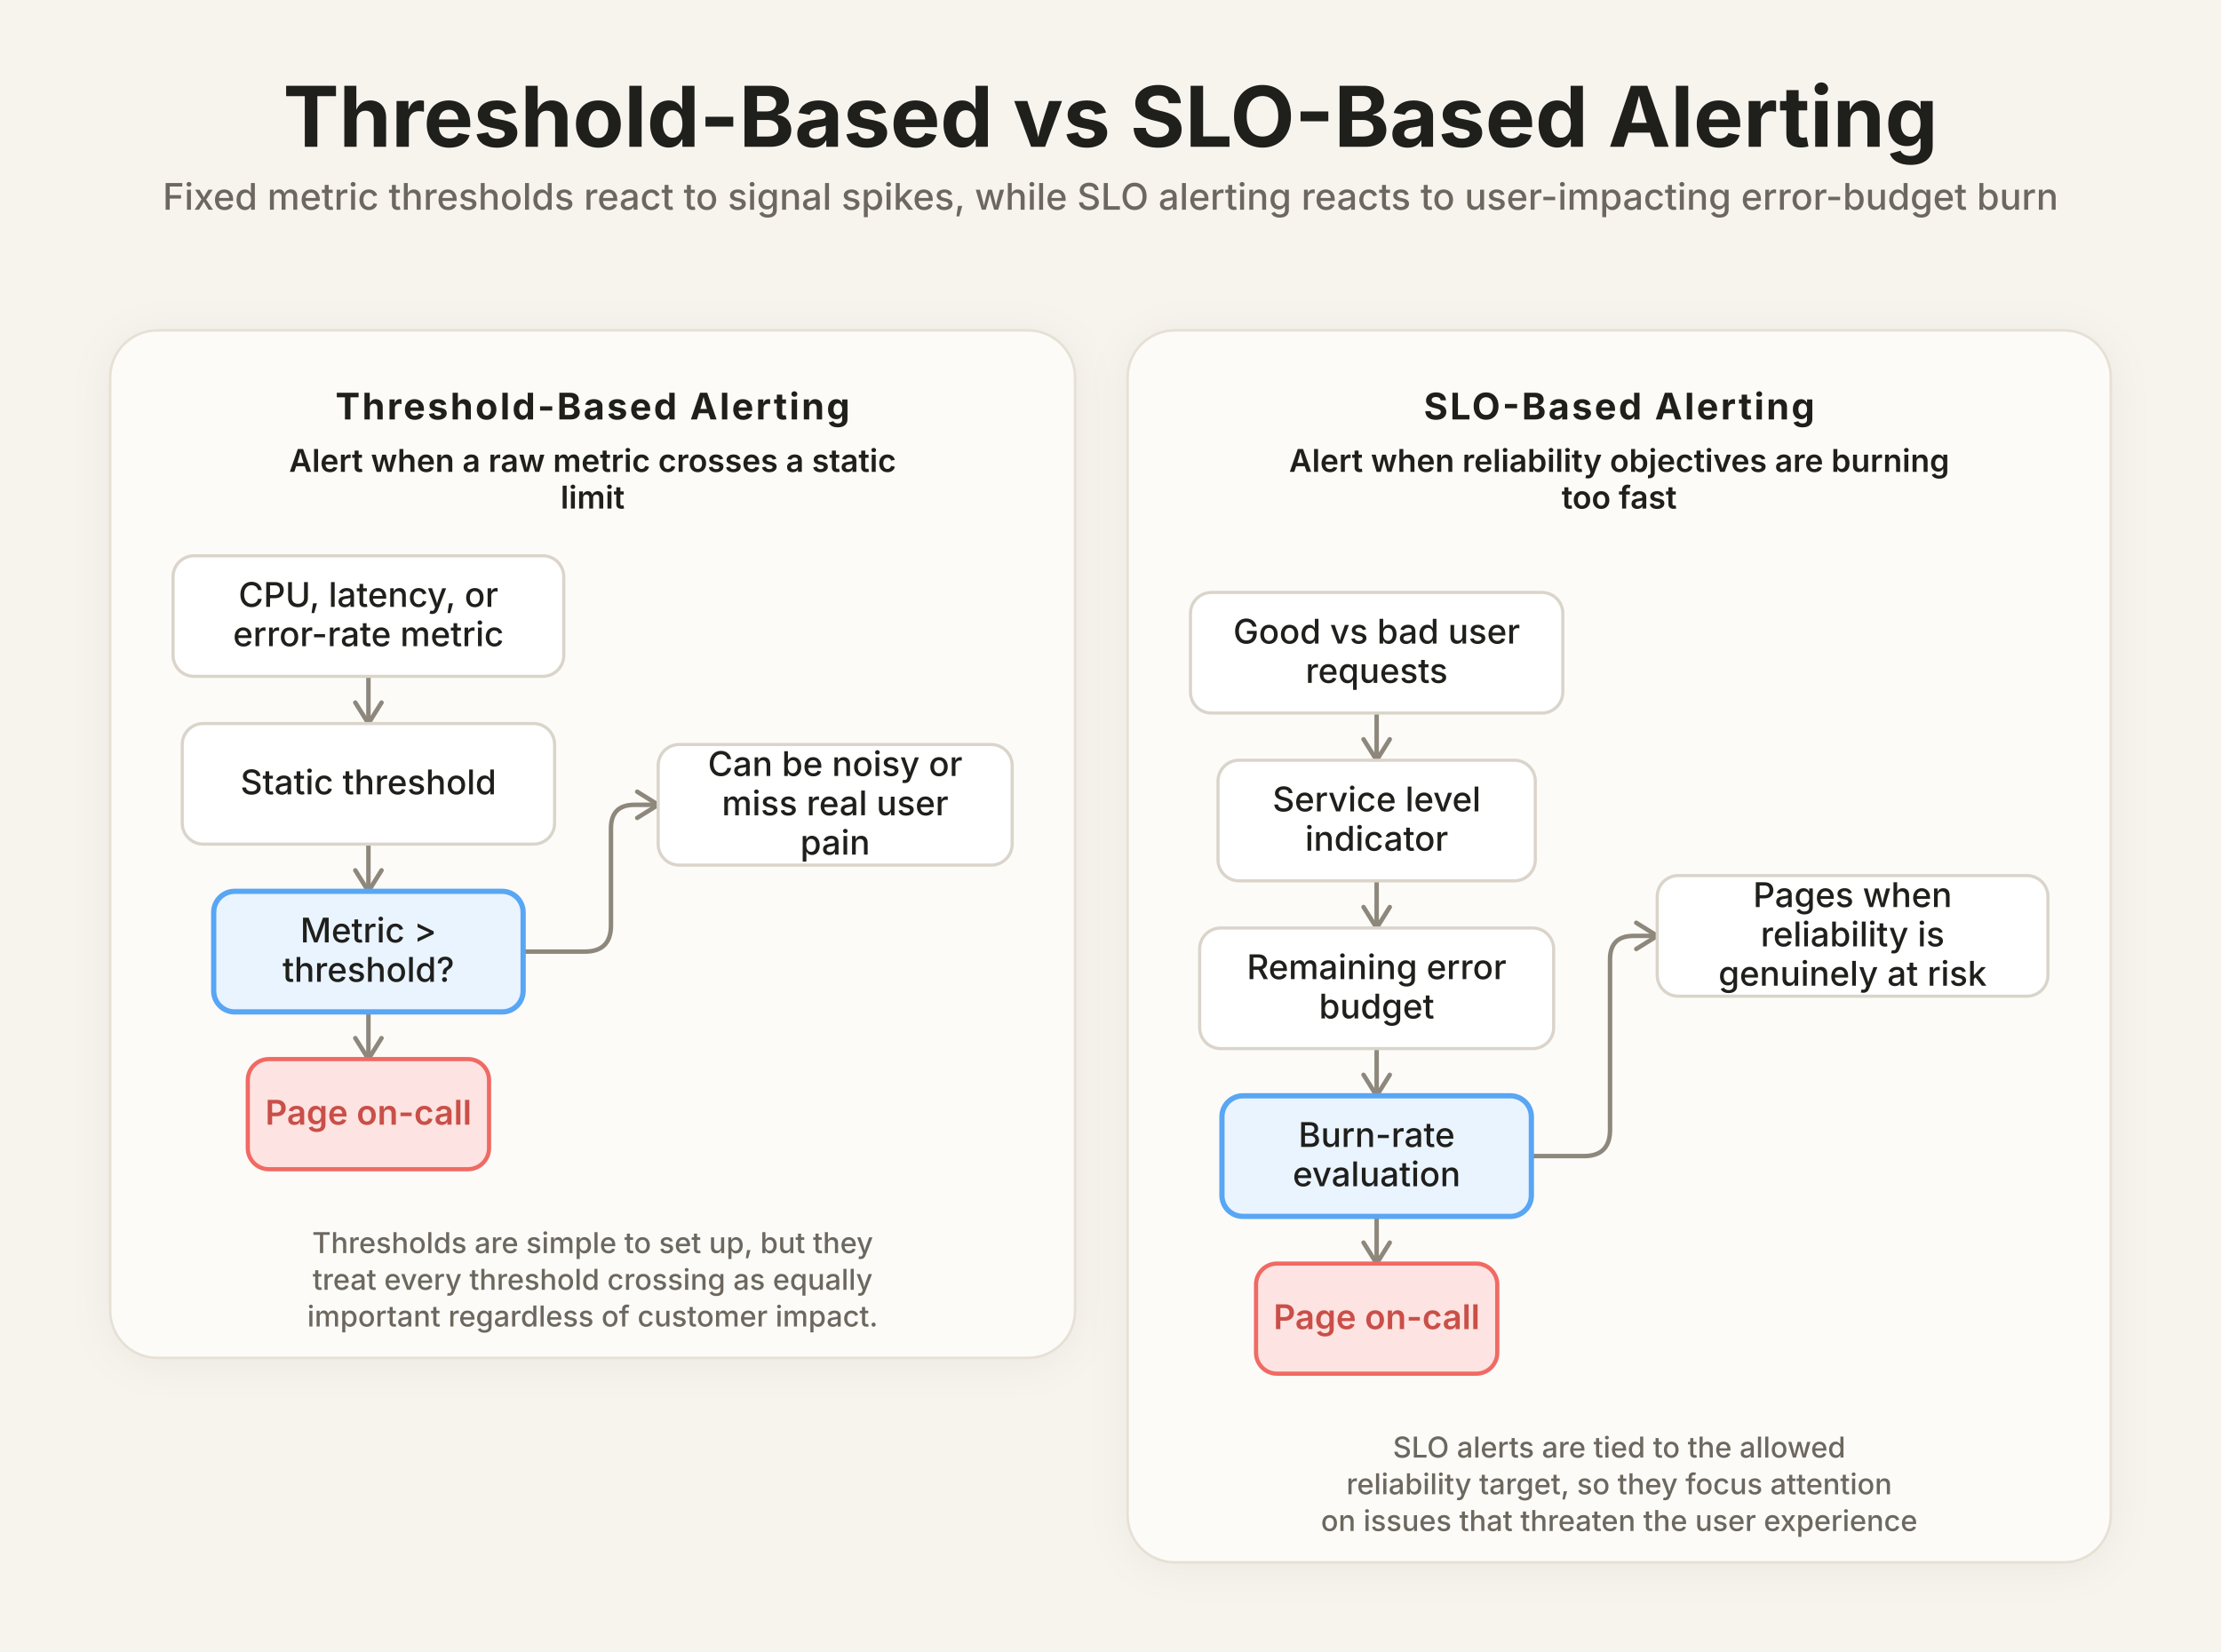
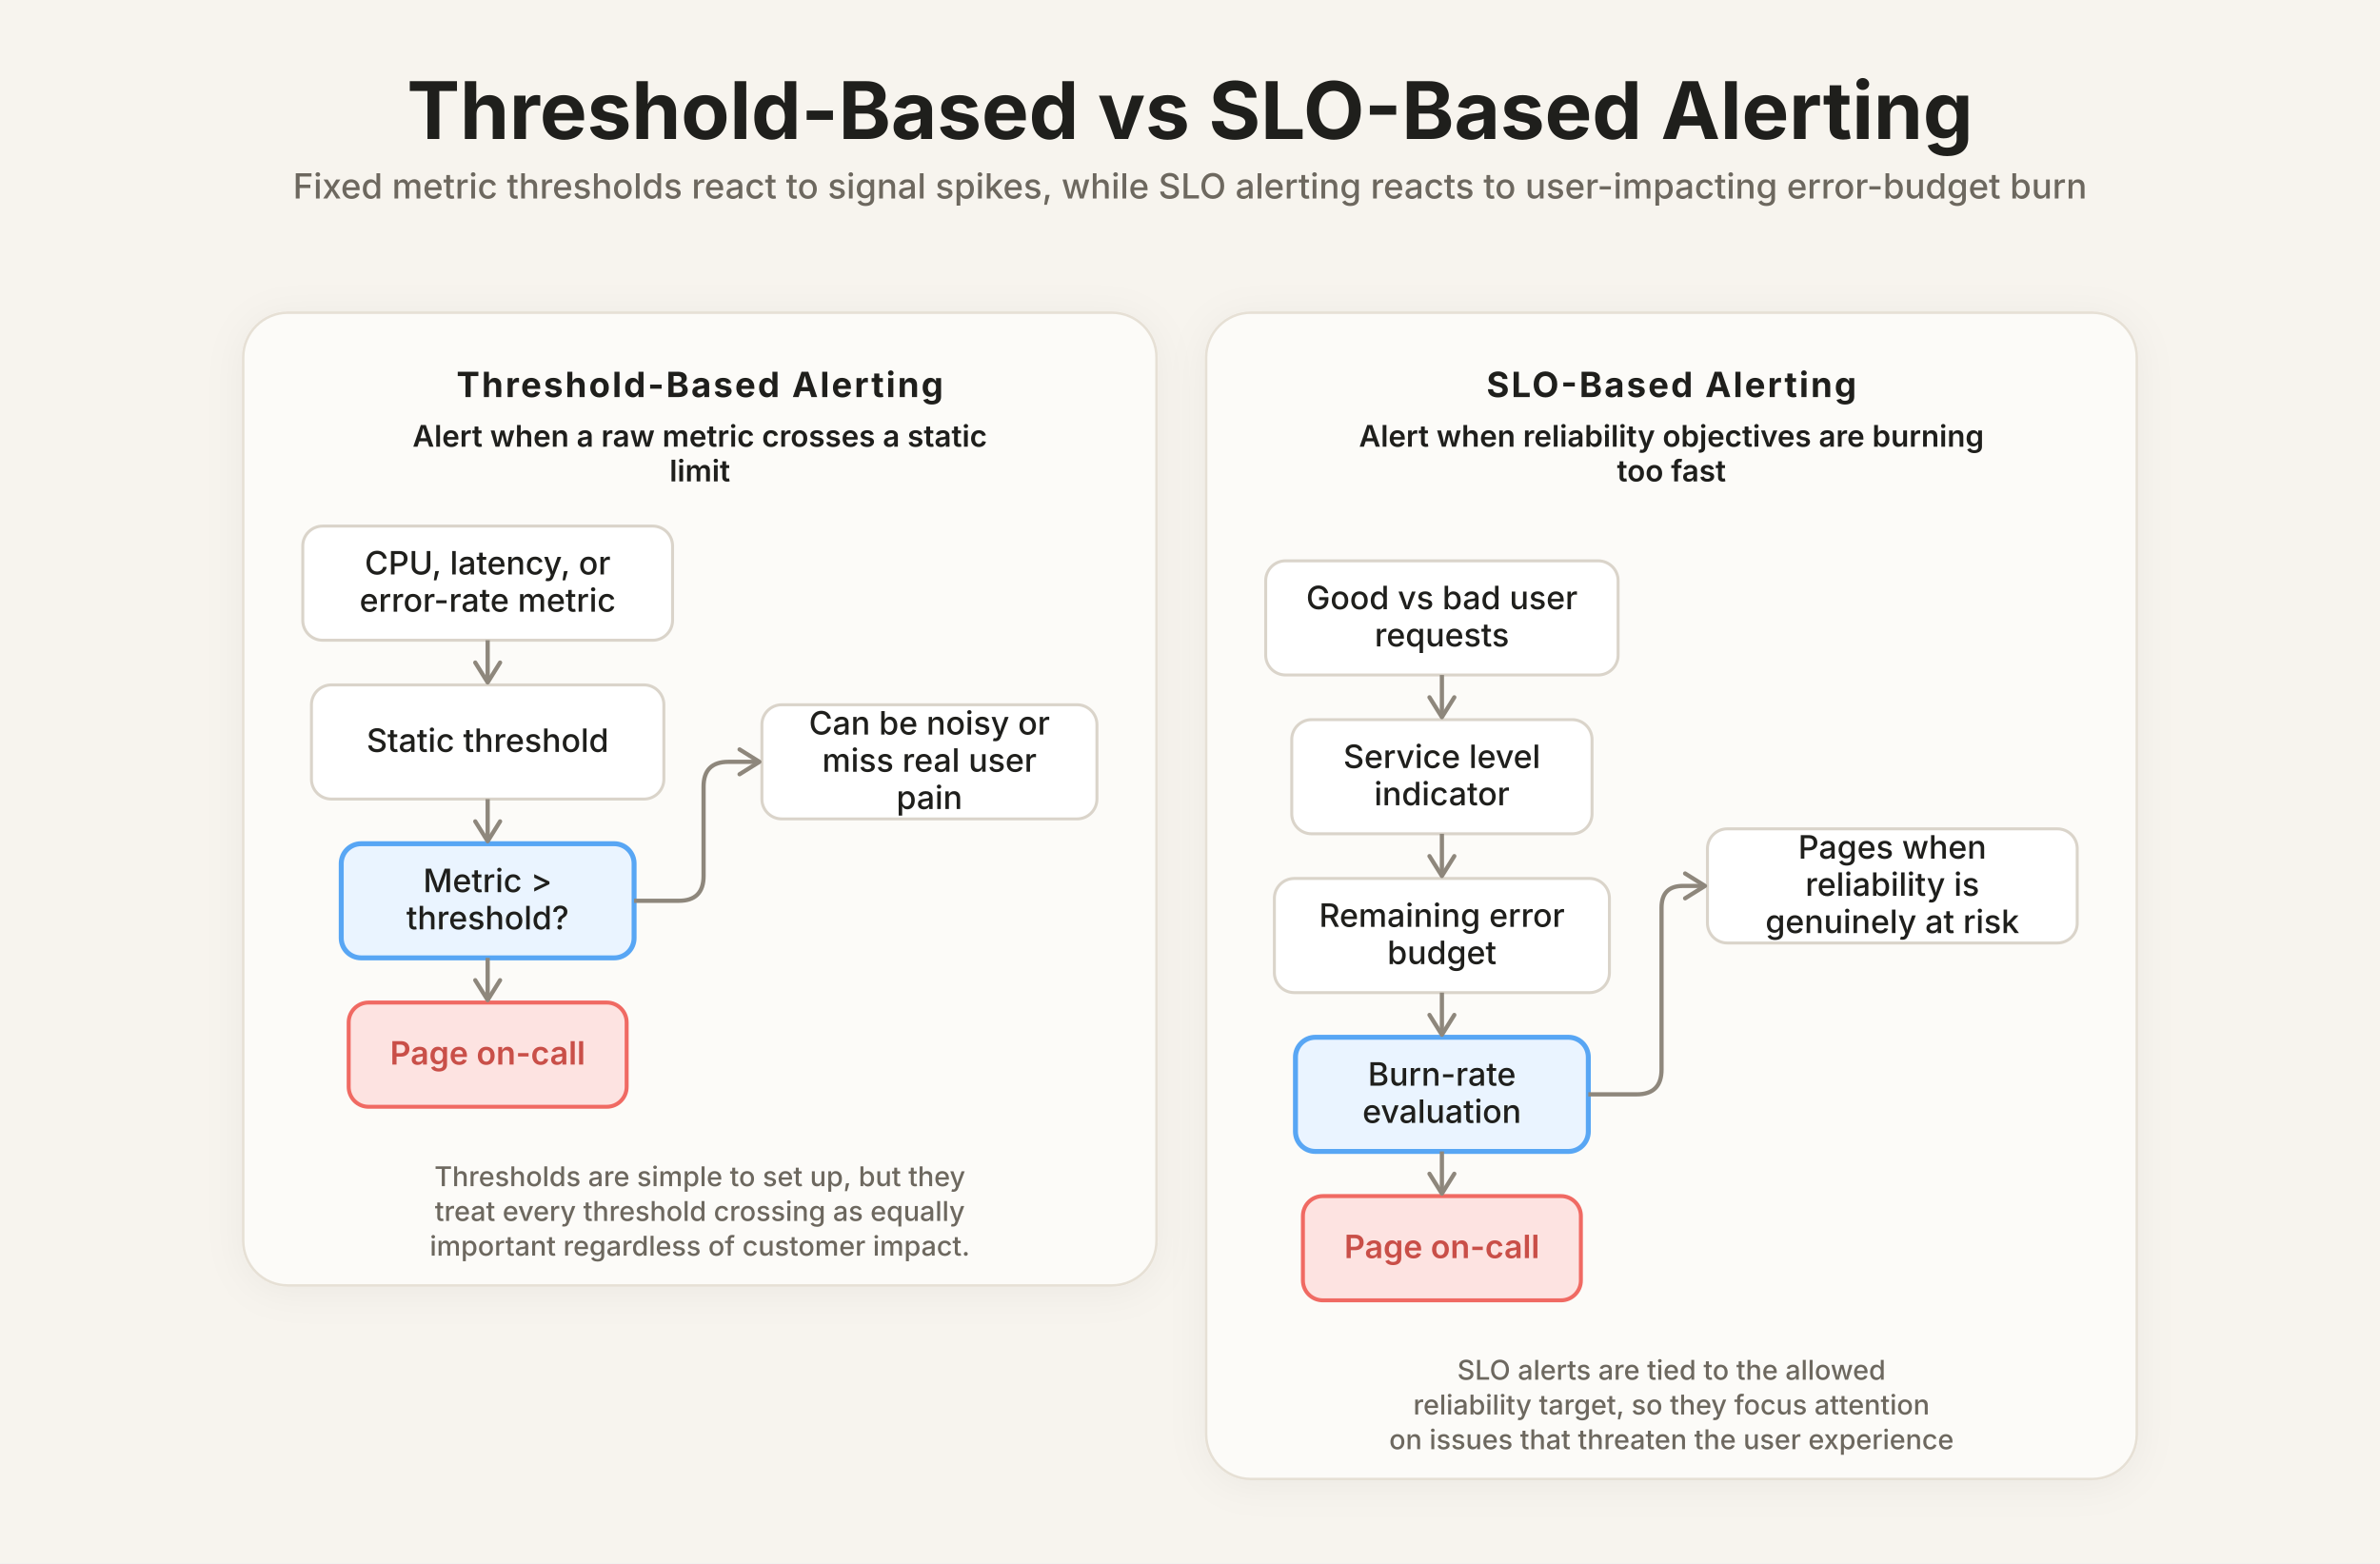
- <svg xmlns="http://www.w3.org/2000/svg" width="847" height="630" viewBox="0 0 847 630" role="img" aria-label="Threshold-Based vs SLO-Based Alerting">
+ <svg xmlns="http://www.w3.org/2000/svg" width="959" height="630" viewBox="0 0 959 630" role="img" aria-label="Threshold-Based vs SLO-Based Alerting">
  <defs>
    <filter id="panelShadow" x="-10%" y="-10%" width="120%" height="140%">
      <feDropShadow dx="0" dy="2" stdDeviation="8" flood-color="rgba(0,0,0,0.05)" />
    </filter>
    <marker id="arrow" viewBox="0 0 11 12" markerWidth="11" markerHeight="12" refX="9.5" refY="6" orient="auto" markerUnits="userSpaceOnUse" overflow="visible">
      <path d="M 1.5 1.0 L 9.5 6 L 1.5 11.0" fill="none" stroke="#8E877C" stroke-width="1.7" stroke-linecap="round" stroke-linejoin="round" />
    </marker>
  </defs>
-   <rect width="847" height="630" fill="#F7F4EE" />
-   <text x="423.5" y="56" text-anchor="middle" font-family="Inter, ui-sans-serif, system-ui, sans-serif" font-size="32" font-weight="700" fill="#1F1F1C">Threshold-Based vs SLO-Based Alerting</text>
-   <text x="423.5" y="80" text-anchor="middle" font-family="Inter, ui-sans-serif, system-ui, sans-serif" font-size="14" font-weight="500" fill="#6D685F">Fixed metric thresholds react to signal spikes, while SLO alerting reacts to user-impacting error-budget burn</text>
-   <rect x="42.0" y="126.0" width="368.0" height="392.0" rx="18" fill="#FCFBF8" stroke="#E6E0D5" filter="url(#panelShadow)" />
-   <text x="226.0" y="160.0" text-anchor="middle" font-family="Inter, ui-sans-serif, system-ui, sans-serif" font-size="14" font-weight="700" letter-spacing="0.06em" fill="#1F1F1C">Threshold-Based Alerting</text>
-   <text x="226.0" y="180.0" text-anchor="middle" font-family="Inter, ui-sans-serif, system-ui, sans-serif" font-size="12" font-weight="600" fill="#1F1F1C">Alert when a raw metric crosses a static</text>
-   <text x="226.0" y="194.0" text-anchor="middle" font-family="Inter, ui-sans-serif, system-ui, sans-serif" font-size="12" font-weight="600" fill="#1F1F1C">limit</text>
-   <text x="226.0" y="478.0" text-anchor="middle" font-family="Inter, ui-sans-serif, system-ui, sans-serif" font-size="11" font-weight="500" fill="#6D685F">Thresholds are simple to set up, but they</text>
-   <text x="226.0" y="492.0" text-anchor="middle" font-family="Inter, ui-sans-serif, system-ui, sans-serif" font-size="11" font-weight="500" fill="#6D685F">treat every threshold crossing as equally</text>
-   <text x="226.0" y="506.0" text-anchor="middle" font-family="Inter, ui-sans-serif, system-ui, sans-serif" font-size="11" font-weight="500" fill="#6D685F">important regardless of customer impact.</text>
-   <rect x="430.0" y="126.0" width="375.0" height="470.0" rx="18" fill="#FCFBF8" stroke="#E6E0D5" filter="url(#panelShadow)" />
-   <text x="617.5" y="160.0" text-anchor="middle" font-family="Inter, ui-sans-serif, system-ui, sans-serif" font-size="14" font-weight="700" letter-spacing="0.06em" fill="#1F1F1C">SLO-Based Alerting</text>
-   <text x="617.5" y="180.0" text-anchor="middle" font-family="Inter, ui-sans-serif, system-ui, sans-serif" font-size="12" font-weight="600" fill="#1F1F1C">Alert when reliability objectives are burning</text>
-   <text x="617.5" y="194.0" text-anchor="middle" font-family="Inter, ui-sans-serif, system-ui, sans-serif" font-size="12" font-weight="600" fill="#1F1F1C">too fast</text>
-   <text x="617.5" y="556.0" text-anchor="middle" font-family="Inter, ui-sans-serif, system-ui, sans-serif" font-size="11" font-weight="500" fill="#6D685F">SLO alerts are tied to the allowed</text>
-   <text x="617.5" y="570.0" text-anchor="middle" font-family="Inter, ui-sans-serif, system-ui, sans-serif" font-size="11" font-weight="500" fill="#6D685F">reliability target, so they focus attention</text>
-   <text x="617.5" y="584.0" text-anchor="middle" font-family="Inter, ui-sans-serif, system-ui, sans-serif" font-size="11" font-weight="500" fill="#6D685F">on issues that threaten the user experience</text>
-   <path d="M 140.5 258.0 L 140.5 276.0" fill="none" stroke="#8E877C" stroke-width="1.7" marker-end="url(#arrow)" />
-   <path d="M 140.5 322.0 L 140.5 340.0" fill="none" stroke="#8E877C" stroke-width="1.7" marker-end="url(#arrow)" />
-   <path d="M 140.5 386.0 L 140.5 404.0" fill="none" stroke="#8E877C" stroke-width="1.7" marker-end="url(#arrow)" />
-   <path d="M 199.5 363.0 L 223.0 363.0 Q 233.0 363.0 233.0 353.0 L 233.0 316.0 Q 233.0 307.0 242.0 307.0 L 251.0 307.0" fill="none" stroke="#8E877C" stroke-width="1.7" marker-end="url(#arrow)" />
-   <path d="M 525.0 272.0 L 525.0 290.0" fill="none" stroke="#8E877C" stroke-width="1.7" marker-end="url(#arrow)" />
-   <path d="M 525.0 336.0 L 525.0 354.0" fill="none" stroke="#8E877C" stroke-width="1.7" marker-end="url(#arrow)" />
-   <path d="M 525.0 400.0 L 525.0 418.0" fill="none" stroke="#8E877C" stroke-width="1.7" marker-end="url(#arrow)" />
-   <path d="M 525.0 464.0 L 525.0 482.0" fill="none" stroke="#8E877C" stroke-width="1.7" marker-end="url(#arrow)" />
-   <path d="M 584.0 441.0 L 604.0 441.0 Q 614.0 441.0 614.0 431.0 L 614.0 366.0 Q 614.0 357.0 623.0 357.0 L 632.0 357.0" fill="none" stroke="#8E877C" stroke-width="1.7" marker-end="url(#arrow)" />
-   <rect x="66.0" y="212.0" width="149.0" height="46.0" rx="8" fill="#FFFFFF" stroke="#DAD4CA" stroke-width="1.2" />
-   <text x="140.5" y="231.5" text-anchor="middle" font-family="Inter, ui-sans-serif, system-ui, sans-serif" font-size="13" font-weight="500" fill="#1F1F1C">CPU, latency, or</text>
-   <text x="140.5" y="246.5" text-anchor="middle" font-family="Inter, ui-sans-serif, system-ui, sans-serif" font-size="13" font-weight="500" fill="#1F1F1C">error-rate metric</text>
-   <rect x="454.0" y="226.0" width="142.0" height="46.0" rx="8" fill="#FFFFFF" stroke="#DAD4CA" stroke-width="1.2" />
-   <text x="525.0" y="245.5" text-anchor="middle" font-family="Inter, ui-sans-serif, system-ui, sans-serif" font-size="13" font-weight="500" fill="#1F1F1C">Good vs bad user</text>
-   <text x="525.0" y="260.5" text-anchor="middle" font-family="Inter, ui-sans-serif, system-ui, sans-serif" font-size="13" font-weight="500" fill="#1F1F1C">requests</text>
-   <rect x="69.5" y="276.0" width="142.0" height="46.0" rx="8" fill="#FFFFFF" stroke="#DAD4CA" stroke-width="1.2" />
-   <text x="140.5" y="303.0" text-anchor="middle" font-family="Inter, ui-sans-serif, system-ui, sans-serif" font-size="13" font-weight="500" fill="#1F1F1C">Static threshold</text>
-   <rect x="251.0" y="284.0" width="135.0" height="46.0" rx="8" fill="#FFFFFF" stroke="#DAD4CA" stroke-width="1.2" />
-   <text x="318.5" y="296.0" text-anchor="middle" font-family="Inter, ui-sans-serif, system-ui, sans-serif" font-size="13" font-weight="500" fill="#1F1F1C">Can be noisy or</text>
-   <text x="318.5" y="311.0" text-anchor="middle" font-family="Inter, ui-sans-serif, system-ui, sans-serif" font-size="13" font-weight="500" fill="#1F1F1C">miss real user</text>
-   <text x="318.5" y="326.0" text-anchor="middle" font-family="Inter, ui-sans-serif, system-ui, sans-serif" font-size="13" font-weight="500" fill="#1F1F1C">pain</text>
-   <rect x="464.5" y="290.0" width="121.0" height="46.0" rx="8" fill="#FFFFFF" stroke="#DAD4CA" stroke-width="1.2" />
-   <text x="525.0" y="309.5" text-anchor="middle" font-family="Inter, ui-sans-serif, system-ui, sans-serif" font-size="13" font-weight="500" fill="#1F1F1C">Service level</text>
-   <text x="525.0" y="324.5" text-anchor="middle" font-family="Inter, ui-sans-serif, system-ui, sans-serif" font-size="13" font-weight="500" fill="#1F1F1C">indicator</text>
-   <rect x="632.0" y="334.0" width="149.0" height="46.0" rx="8" fill="#FFFFFF" stroke="#DAD4CA" stroke-width="1.2" />
-   <text x="706.5" y="346.0" text-anchor="middle" font-family="Inter, ui-sans-serif, system-ui, sans-serif" font-size="13" font-weight="500" fill="#1F1F1C">Pages when</text>
-   <text x="706.5" y="361.0" text-anchor="middle" font-family="Inter, ui-sans-serif, system-ui, sans-serif" font-size="13" font-weight="500" fill="#1F1F1C">reliability is</text>
-   <text x="706.5" y="376.0" text-anchor="middle" font-family="Inter, ui-sans-serif, system-ui, sans-serif" font-size="13" font-weight="500" fill="#1F1F1C">genuinely at risk</text>
-   <rect x="81.5" y="340.0" width="118.0" height="46.0" rx="8" fill="#EAF4FF" stroke="#58A6F4" stroke-width="2" />
-   <text x="140.5" y="359.5" text-anchor="middle" font-family="Inter, ui-sans-serif, system-ui, sans-serif" font-size="13" font-weight="500" fill="#1F1F1C">Metric &gt;</text>
-   <text x="140.5" y="374.5" text-anchor="middle" font-family="Inter, ui-sans-serif, system-ui, sans-serif" font-size="13" font-weight="500" fill="#1F1F1C">threshold?</text>
-   <rect x="457.5" y="354.0" width="135.0" height="46.0" rx="8" fill="#FFFFFF" stroke="#DAD4CA" stroke-width="1.2" />
-   <text x="525.0" y="373.5" text-anchor="middle" font-family="Inter, ui-sans-serif, system-ui, sans-serif" font-size="13" font-weight="500" fill="#1F1F1C">Remaining error</text>
-   <text x="525.0" y="388.5" text-anchor="middle" font-family="Inter, ui-sans-serif, system-ui, sans-serif" font-size="13" font-weight="500" fill="#1F1F1C">budget</text>
-   <rect x="94.5" y="404.0" width="92.0" height="42.0" rx="8" fill="#FDE3E1" stroke="#F06A63" stroke-width="1.6" />
-   <text x="140.5" y="429.0" text-anchor="middle" font-family="Inter, ui-sans-serif, system-ui, sans-serif" font-size="13" font-weight="600" fill="#C94F48">Page on-call</text>
-   <rect x="466.0" y="418.0" width="118.0" height="46.0" rx="8" fill="#EAF4FF" stroke="#58A6F4" stroke-width="2" />
-   <text x="525.0" y="437.5" text-anchor="middle" font-family="Inter, ui-sans-serif, system-ui, sans-serif" font-size="13" font-weight="500" fill="#1F1F1C">Burn-rate</text>
-   <text x="525.0" y="452.5" text-anchor="middle" font-family="Inter, ui-sans-serif, system-ui, sans-serif" font-size="13" font-weight="500" fill="#1F1F1C">evaluation</text>
-   <rect x="479.0" y="482.0" width="92.0" height="42.0" rx="8" fill="#FDE3E1" stroke="#F06A63" stroke-width="1.6" />
-   <text x="525.0" y="507.0" text-anchor="middle" font-family="Inter, ui-sans-serif, system-ui, sans-serif" font-size="13" font-weight="600" fill="#C94F48">Page on-call</text>
+   <rect width="959" height="630" fill="#F7F4EE" />
+   <text x="479.5" y="56" text-anchor="middle" font-family="Inter, ui-sans-serif, system-ui, sans-serif" font-size="32" font-weight="700" fill="#1F1F1C">Threshold-Based vs SLO-Based Alerting</text>
+   <text x="479.5" y="80" text-anchor="middle" font-family="Inter, ui-sans-serif, system-ui, sans-serif" font-size="14" font-weight="500" fill="#6D685F">Fixed metric thresholds react to signal spikes, while SLO alerting reacts to user-impacting error-budget burn</text>
+   <rect x="98.0" y="126.0" width="368.0" height="392.0" rx="18" fill="#FCFBF8" stroke="#E6E0D5" filter="url(#panelShadow)" />
+   <text x="282.0" y="160.0" text-anchor="middle" font-family="Inter, ui-sans-serif, system-ui, sans-serif" font-size="14" font-weight="700" letter-spacing="0.06em" fill="#1F1F1C">Threshold-Based Alerting</text>
+   <text x="282.0" y="180.0" text-anchor="middle" font-family="Inter, ui-sans-serif, system-ui, sans-serif" font-size="12" font-weight="600" fill="#1F1F1C">Alert when a raw metric crosses a static</text>
+   <text x="282.0" y="194.0" text-anchor="middle" font-family="Inter, ui-sans-serif, system-ui, sans-serif" font-size="12" font-weight="600" fill="#1F1F1C">limit</text>
+   <text x="282.0" y="478.0" text-anchor="middle" font-family="Inter, ui-sans-serif, system-ui, sans-serif" font-size="11" font-weight="500" fill="#6D685F">Thresholds are simple to set up, but they</text>
+   <text x="282.0" y="492.0" text-anchor="middle" font-family="Inter, ui-sans-serif, system-ui, sans-serif" font-size="11" font-weight="500" fill="#6D685F">treat every threshold crossing as equally</text>
+   <text x="282.0" y="506.0" text-anchor="middle" font-family="Inter, ui-sans-serif, system-ui, sans-serif" font-size="11" font-weight="500" fill="#6D685F">important regardless of customer impact.</text>
+   <rect x="486.0" y="126.0" width="375.0" height="470.0" rx="18" fill="#FCFBF8" stroke="#E6E0D5" filter="url(#panelShadow)" />
+   <text x="673.5" y="160.0" text-anchor="middle" font-family="Inter, ui-sans-serif, system-ui, sans-serif" font-size="14" font-weight="700" letter-spacing="0.06em" fill="#1F1F1C">SLO-Based Alerting</text>
+   <text x="673.5" y="180.0" text-anchor="middle" font-family="Inter, ui-sans-serif, system-ui, sans-serif" font-size="12" font-weight="600" fill="#1F1F1C">Alert when reliability objectives are burning</text>
+   <text x="673.5" y="194.0" text-anchor="middle" font-family="Inter, ui-sans-serif, system-ui, sans-serif" font-size="12" font-weight="600" fill="#1F1F1C">too fast</text>
+   <text x="673.5" y="556.0" text-anchor="middle" font-family="Inter, ui-sans-serif, system-ui, sans-serif" font-size="11" font-weight="500" fill="#6D685F">SLO alerts are tied to the allowed</text>
+   <text x="673.5" y="570.0" text-anchor="middle" font-family="Inter, ui-sans-serif, system-ui, sans-serif" font-size="11" font-weight="500" fill="#6D685F">reliability target, so they focus attention</text>
+   <text x="673.5" y="584.0" text-anchor="middle" font-family="Inter, ui-sans-serif, system-ui, sans-serif" font-size="11" font-weight="500" fill="#6D685F">on issues that threaten the user experience</text>
+   <rect x="122.0" y="212.0" width="149.0" height="46.0" rx="8" fill="#FFFFFF" stroke="#DAD4CA" stroke-width="1.2" />
+   <text x="196.5" y="231.5" text-anchor="middle" font-family="Inter, ui-sans-serif, system-ui, sans-serif" font-size="13" font-weight="500" fill="#1F1F1C">CPU, latency, or</text>
+   <text x="196.5" y="246.5" text-anchor="middle" font-family="Inter, ui-sans-serif, system-ui, sans-serif" font-size="13" font-weight="500" fill="#1F1F1C">error-rate metric</text>
+   <rect x="510.0" y="226.0" width="142.0" height="46.0" rx="8" fill="#FFFFFF" stroke="#DAD4CA" stroke-width="1.2" />
+   <text x="581.0" y="245.5" text-anchor="middle" font-family="Inter, ui-sans-serif, system-ui, sans-serif" font-size="13" font-weight="500" fill="#1F1F1C">Good vs bad user</text>
+   <text x="581.0" y="260.5" text-anchor="middle" font-family="Inter, ui-sans-serif, system-ui, sans-serif" font-size="13" font-weight="500" fill="#1F1F1C">requests</text>
+   <rect x="125.5" y="276.0" width="142.0" height="46.0" rx="8" fill="#FFFFFF" stroke="#DAD4CA" stroke-width="1.2" />
+   <text x="196.5" y="303.0" text-anchor="middle" font-family="Inter, ui-sans-serif, system-ui, sans-serif" font-size="13" font-weight="500" fill="#1F1F1C">Static threshold</text>
+   <rect x="307.0" y="284.0" width="135.0" height="46.0" rx="8" fill="#FFFFFF" stroke="#DAD4CA" stroke-width="1.2" />
+   <text x="374.5" y="296.0" text-anchor="middle" font-family="Inter, ui-sans-serif, system-ui, sans-serif" font-size="13" font-weight="500" fill="#1F1F1C">Can be noisy or</text>
+   <text x="374.5" y="311.0" text-anchor="middle" font-family="Inter, ui-sans-serif, system-ui, sans-serif" font-size="13" font-weight="500" fill="#1F1F1C">miss real user</text>
+   <text x="374.5" y="326.0" text-anchor="middle" font-family="Inter, ui-sans-serif, system-ui, sans-serif" font-size="13" font-weight="500" fill="#1F1F1C">pain</text>
+   <rect x="520.5" y="290.0" width="121.0" height="46.0" rx="8" fill="#FFFFFF" stroke="#DAD4CA" stroke-width="1.2" />
+   <text x="581.0" y="309.5" text-anchor="middle" font-family="Inter, ui-sans-serif, system-ui, sans-serif" font-size="13" font-weight="500" fill="#1F1F1C">Service level</text>
+   <text x="581.0" y="324.5" text-anchor="middle" font-family="Inter, ui-sans-serif, system-ui, sans-serif" font-size="13" font-weight="500" fill="#1F1F1C">indicator</text>
+   <rect x="688.0" y="334.0" width="149.0" height="46.0" rx="8" fill="#FFFFFF" stroke="#DAD4CA" stroke-width="1.2" />
+   <text x="762.5" y="346.0" text-anchor="middle" font-family="Inter, ui-sans-serif, system-ui, sans-serif" font-size="13" font-weight="500" fill="#1F1F1C">Pages when</text>
+   <text x="762.5" y="361.0" text-anchor="middle" font-family="Inter, ui-sans-serif, system-ui, sans-serif" font-size="13" font-weight="500" fill="#1F1F1C">reliability is</text>
+   <text x="762.5" y="376.0" text-anchor="middle" font-family="Inter, ui-sans-serif, system-ui, sans-serif" font-size="13" font-weight="500" fill="#1F1F1C">genuinely at risk</text>
+   <rect x="137.5" y="340.0" width="118.0" height="46.0" rx="8" fill="#EAF4FF" stroke="#58A6F4" stroke-width="2" />
+   <text x="196.5" y="359.5" text-anchor="middle" font-family="Inter, ui-sans-serif, system-ui, sans-serif" font-size="13" font-weight="500" fill="#1F1F1C">Metric &gt;</text>
+   <text x="196.5" y="374.5" text-anchor="middle" font-family="Inter, ui-sans-serif, system-ui, sans-serif" font-size="13" font-weight="500" fill="#1F1F1C">threshold?</text>
+   <rect x="513.5" y="354.0" width="135.0" height="46.0" rx="8" fill="#FFFFFF" stroke="#DAD4CA" stroke-width="1.2" />
+   <text x="581.0" y="373.5" text-anchor="middle" font-family="Inter, ui-sans-serif, system-ui, sans-serif" font-size="13" font-weight="500" fill="#1F1F1C">Remaining error</text>
+   <text x="581.0" y="388.5" text-anchor="middle" font-family="Inter, ui-sans-serif, system-ui, sans-serif" font-size="13" font-weight="500" fill="#1F1F1C">budget</text>
+   <rect x="140.5" y="404.0" width="112.0" height="42.0" rx="8" fill="#FDE3E1" stroke="#F06A63" stroke-width="1.6" />
+   <text x="196.5" y="429.0" text-anchor="middle" font-family="Inter, ui-sans-serif, system-ui, sans-serif" font-size="13" font-weight="600" fill="#C94F48">Page on-call</text>
+   <rect x="522.0" y="418.0" width="118.0" height="46.0" rx="8" fill="#EAF4FF" stroke="#58A6F4" stroke-width="2" />
+   <text x="581.0" y="437.5" text-anchor="middle" font-family="Inter, ui-sans-serif, system-ui, sans-serif" font-size="13" font-weight="500" fill="#1F1F1C">Burn-rate</text>
+   <text x="581.0" y="452.5" text-anchor="middle" font-family="Inter, ui-sans-serif, system-ui, sans-serif" font-size="13" font-weight="500" fill="#1F1F1C">evaluation</text>
+   <rect x="525.0" y="482.0" width="112.0" height="42.0" rx="8" fill="#FDE3E1" stroke="#F06A63" stroke-width="1.6" />
+   <text x="581.0" y="507.0" text-anchor="middle" font-family="Inter, ui-sans-serif, system-ui, sans-serif" font-size="13" font-weight="600" fill="#C94F48">Page on-call</text>
+   <path d="M 196.5 258.0 L 196.5 275.0" fill="none" stroke="#8E877C" stroke-width="1.7" marker-end="url(#arrow)" />
+   <path d="M 196.5 322.0 L 196.5 339.0" fill="none" stroke="#8E877C" stroke-width="1.7" marker-end="url(#arrow)" />
+   <path d="M 196.5 386.0 L 196.5 403.0" fill="none" stroke="#8E877C" stroke-width="1.7" marker-end="url(#arrow)" />
+   <path d="M 255.5 363.0 L 273.5 363.0 Q 283.5 363.0 283.5 353.0 L 283.5 317.0 Q 283.5 307.0 293.5 307.0 L 306.0 307.0" fill="none" stroke="#8E877C" stroke-width="1.7" marker-end="url(#arrow)" />
+   <path d="M 581.0 272.0 L 581.0 289.0" fill="none" stroke="#8E877C" stroke-width="1.7" marker-end="url(#arrow)" />
+   <path d="M 581.0 336.0 L 581.0 353.0" fill="none" stroke="#8E877C" stroke-width="1.7" marker-end="url(#arrow)" />
+   <path d="M 581.0 400.0 L 581.0 417.0" fill="none" stroke="#8E877C" stroke-width="1.7" marker-end="url(#arrow)" />
+   <path d="M 581.0 464.0 L 581.0 481.0" fill="none" stroke="#8E877C" stroke-width="1.7" marker-end="url(#arrow)" />
+   <path d="M 640.0 441.0 L 659.5 441.0 Q 669.5 441.0 669.5 431.0 L 669.5 365.8 Q 669.5 357.0 678.2 357.0 L 687.0 357.0" fill="none" stroke="#8E877C" stroke-width="1.7" marker-end="url(#arrow)" />
</svg>
